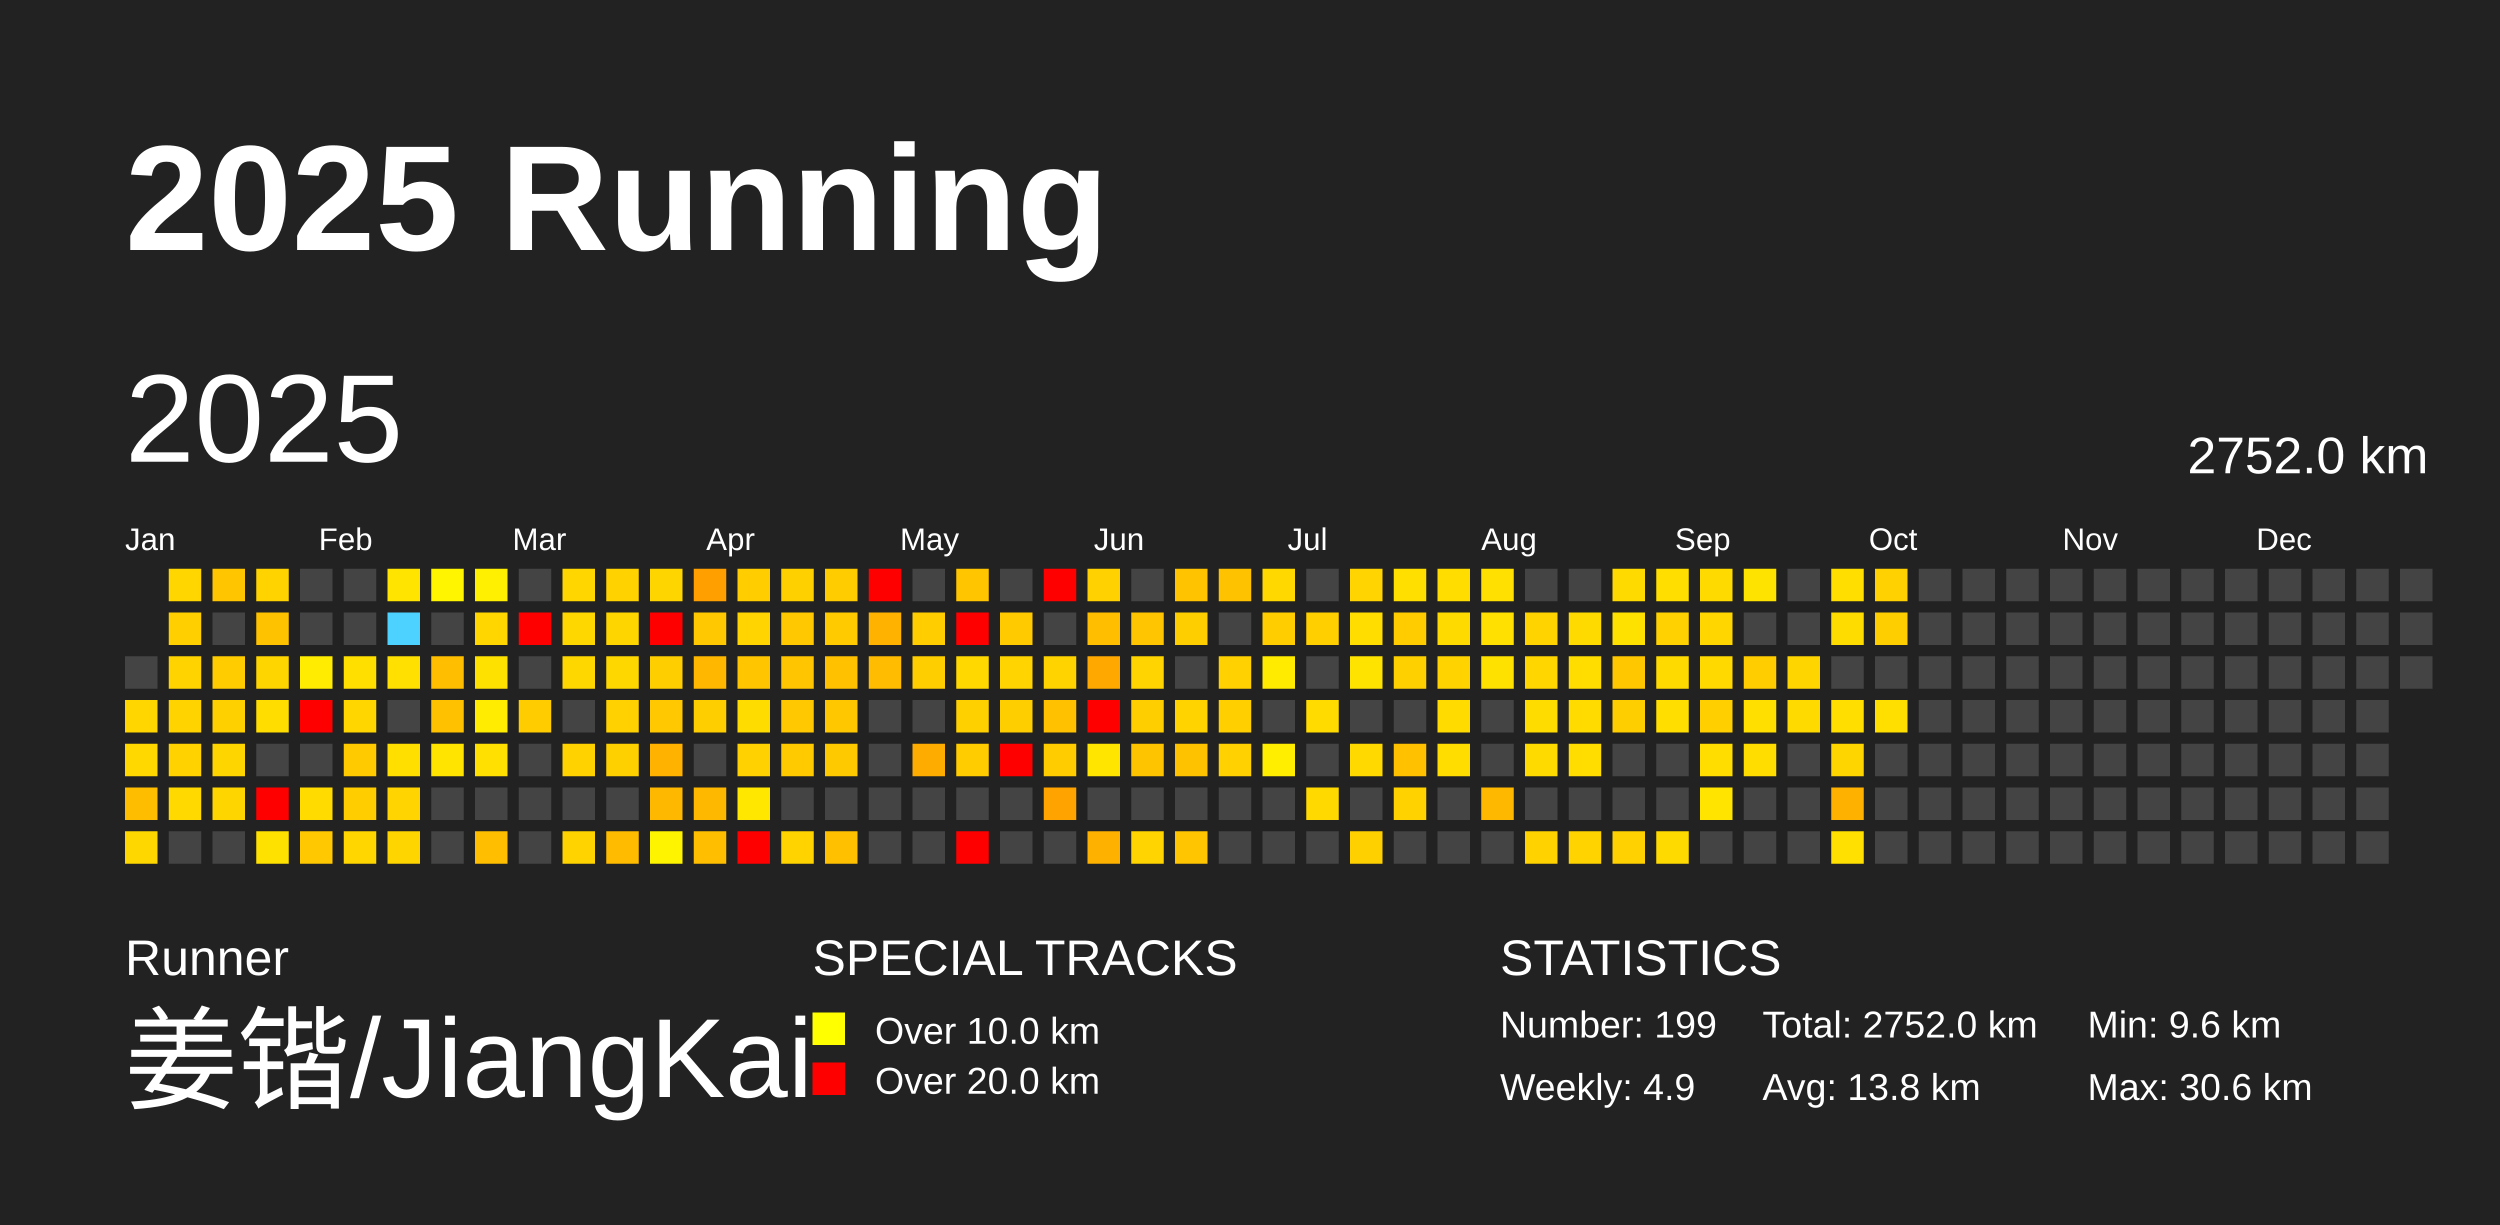
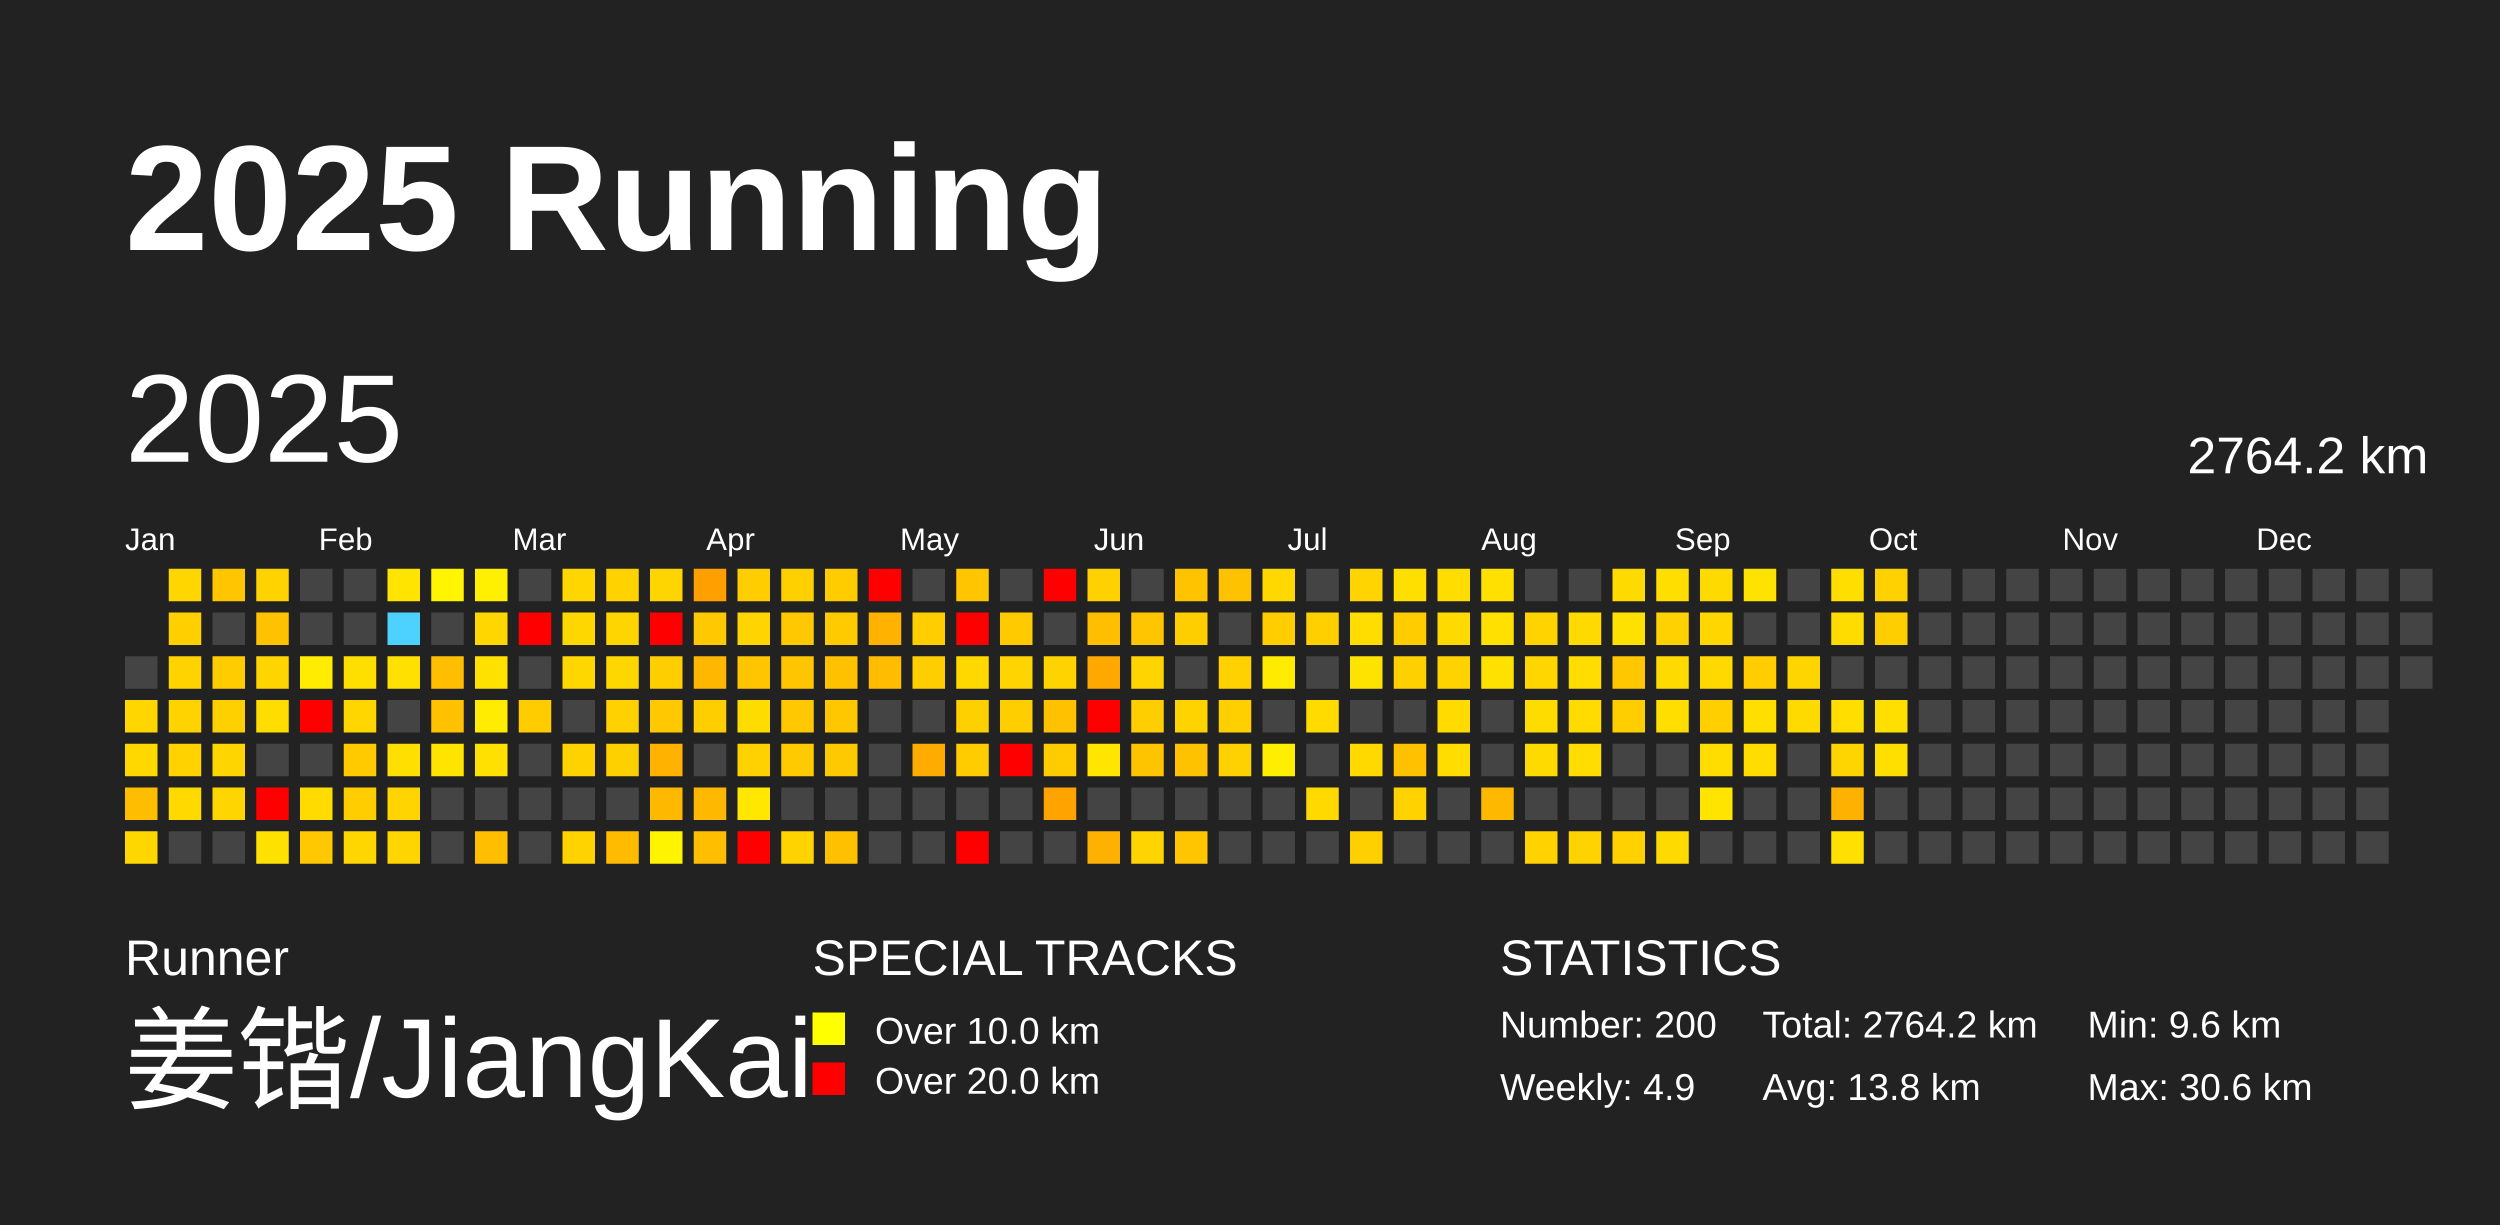
<svg xmlns="http://www.w3.org/2000/svg" baseProfile="full" height="98mm" version="1.1" viewBox="0,0,200,98" width="200mm">
  <defs />
  <rect fill="#222222" height="98" width="200" x="0" y="0" />
  <text fill="#FFFFFF" style="font-size:12px; font-family:Arial; font-weight:bold;" x="10" y="20">2025 Running</text>
  <text fill="#FFFFFF" style="font-size:4px; font-family:Arial" x="10" y="78">Runner</text>
  <text fill="#FFFFFF" style="font-size:9px; font-family:Arial" x="10" y="88">姜锴/JiangKai</text>
  <text fill="#FFFFFF" style="font-size:4px; font-family:Arial" x="65" y="78">SPECIAL TRACKS</text>
  <rect fill="yellow" height="2.6" width="2.6" x="65" y="81" />
  <text fill="#FFFFFF" style="font-size:3px; font-family:Arial" x="70" y="83.5">Over 10.0 km</text>
  <rect fill="red" height="2.6" width="2.6" x="65" y="85" />
  <text fill="#FFFFFF" style="font-size:3px; font-family:Arial" x="70" y="87.5">Over 20.0 km</text>
  <text fill="#FFFFFF" style="font-size:4px; font-family:Arial" x="120" y="78">STATISTICS</text>
-   <text fill="#FFFFFF" style="font-size:3px; font-family:Arial" x="120" y="83">Number: 199</text>
+   <text fill="#FFFFFF" style="font-size:3px; font-family:Arial" x="120" y="83">Number: 200</text>
  <text fill="#FFFFFF" style="font-size:3px; font-family:Arial" x="120" y="88">Weekly: 4.9</text>
-   <text fill="#FFFFFF" style="font-size:3px; font-family:Arial" x="141" y="83">Total: 2752.0 km</text>
+   <text fill="#FFFFFF" style="font-size:3px; font-family:Arial" x="141" y="83">Total: 2764.2 km</text>
  <text fill="#FFFFFF" style="font-size:3px; font-family:Arial" x="141" y="88">Avg: 13.8 km</text>
  <text fill="#FFFFFF" style="font-size:3px; font-family:Arial" x="167" y="83">Min: 9.6 km</text>
  <text fill="#FFFFFF" style="font-size:3px; font-family:Arial" x="167" y="88">Max: 30.6 km</text>
  <text dominant-baseline="hanging" fill="#FFFFFF" style="font-size:10.0px; font-family:Arial;" x="10" y="30">2025</text>
-   <text dominant-baseline="hanging" fill="#FFFFFF" style="font-size:4.125px; font-family:Arial;" x="175" y="35">2752.0 km</text>
+   <text dominant-baseline="hanging" fill="#FFFFFF" style="font-size:4.125px; font-family:Arial;" x="175" y="35">2764.2 km</text>
  <text fill="#FFFFFF" style="font-size:2.5px; font-family:Arial" x="10.0" y="44">Jan</text>
  <text fill="#FFFFFF" style="font-size:2.5px; font-family:Arial" x="25.5" y="44">Feb</text>
  <text fill="#FFFFFF" style="font-size:2.5px; font-family:Arial" x="41.0" y="44">Mar</text>
  <text fill="#FFFFFF" style="font-size:2.5px; font-family:Arial" x="56.5" y="44">Apr</text>
  <text fill="#FFFFFF" style="font-size:2.5px; font-family:Arial" x="72.0" y="44">May</text>
  <text fill="#FFFFFF" style="font-size:2.5px; font-family:Arial" x="87.5" y="44">Jun</text>
  <text fill="#FFFFFF" style="font-size:2.5px; font-family:Arial" x="103.0" y="44">Jul</text>
  <text fill="#FFFFFF" style="font-size:2.5px; font-family:Arial" x="118.5" y="44">Aug</text>
  <text fill="#FFFFFF" style="font-size:2.5px; font-family:Arial" x="134.0" y="44">Sep</text>
  <text fill="#FFFFFF" style="font-size:2.5px; font-family:Arial" x="149.5" y="44">Oct</text>
  <text fill="#FFFFFF" style="font-size:2.5px; font-family:Arial" x="165.0" y="44">Nov</text>
  <text fill="#FFFFFF" style="font-size:2.5px; font-family:Arial" x="180.5" y="44">Dec</text>
  <rect fill="#444444" height="2.6" width="2.6" x="10.0" y="52.5" />
  <rect fill="#ffd600" height="2.6" width="2.6" x="10.0" y="56.0" />
  <rect fill="#ffd800" height="2.6" width="2.6" x="10.0" y="59.5" />
  <rect fill="#ffbd00" height="2.6" width="2.6" x="10.0" y="63.0" />
  <rect fill="#ffd700" height="2.6" width="2.6" x="10.0" y="66.5" />
  <rect fill="#ffd600" height="2.6" width="2.6" x="13.5" y="45.5" />
  <rect fill="#ffcf00" height="2.6" width="2.6" x="13.5" y="49.0" />
  <rect fill="#ffd300" height="2.6" width="2.6" x="13.5" y="52.5" />
  <rect fill="#ffd300" height="2.6" width="2.6" x="13.5" y="56.0" />
  <rect fill="#ffd200" height="2.6" width="2.6" x="13.5" y="59.5" />
  <rect fill="#ffd900" height="2.6" width="2.6" x="13.5" y="63.0" />
  <rect fill="#444444" height="2.6" width="2.6" x="13.5" y="66.5" />
  <rect fill="#ffc600" height="2.6" width="2.6" x="17.0" y="45.5" />
  <rect fill="#444444" height="2.6" width="2.6" x="17.0" y="49.0" />
  <rect fill="#ffcc00" height="2.6" width="2.6" x="17.0" y="52.5" />
  <rect fill="#ffd000" height="2.6" width="2.6" x="17.0" y="56.0" />
  <rect fill="#ffd500" height="2.6" width="2.6" x="17.0" y="59.5" />
  <rect fill="#ffd500" height="2.6" width="2.6" x="17.0" y="63.0" />
  <rect fill="#444444" height="2.6" width="2.6" x="17.0" y="66.5" />
  <rect fill="#ffd300" height="2.6" width="2.6" x="20.5" y="45.5" />
  <rect fill="#ffc200" height="2.6" width="2.6" x="20.5" y="49.0" />
  <rect fill="#ffd500" height="2.6" width="2.6" x="20.5" y="52.5" />
  <rect fill="#ffdd00" height="2.6" width="2.6" x="20.5" y="56.0" />
  <rect fill="#444444" height="2.6" width="2.6" x="20.5" y="59.5" />
  <rect fill="red" height="2.6" width="2.6" x="20.5" y="63.0" />
  <rect fill="#ffe100" height="2.6" width="2.6" x="20.5" y="66.5" />
  <rect fill="#444444" height="2.6" width="2.6" x="24.0" y="45.5" />
  <rect fill="#444444" height="2.6" width="2.6" x="24.0" y="49.0" />
  <rect fill="#ffec00" height="2.6" width="2.6" x="24.0" y="52.5" />
  <rect fill="red" height="2.6" width="2.6" x="24.0" y="56.0" />
  <rect fill="#444444" height="2.6" width="2.6" x="24.0" y="59.5" />
  <rect fill="#ffdb00" height="2.6" width="2.6" x="24.0" y="63.0" />
  <rect fill="#ffc800" height="2.6" width="2.6" x="24.0" y="66.5" />
  <rect fill="#444444" height="2.6" width="2.6" x="27.5" y="45.5" />
  <rect fill="#444444" height="2.6" width="2.6" x="27.5" y="49.0" />
  <rect fill="#ffdf00" height="2.6" width="2.6" x="27.5" y="52.5" />
  <rect fill="#ffd600" height="2.6" width="2.6" x="27.5" y="56.0" />
  <rect fill="#ffcb00" height="2.6" width="2.6" x="27.5" y="59.5" />
  <rect fill="#ffcd00" height="2.6" width="2.6" x="27.5" y="63.0" />
  <rect fill="#ffd600" height="2.6" width="2.6" x="27.5" y="66.5" />
  <rect fill="#ffe400" height="2.6" width="2.6" x="31.0" y="45.5" />
  <rect fill="#4dd2ff" height="2.6" width="2.6" x="31.0" y="49.0" />
  <rect fill="#ffe000" height="2.6" width="2.6" x="31.0" y="52.5" />
  <rect fill="#444444" height="2.6" width="2.6" x="31.0" y="56.0" />
  <rect fill="#ffdf00" height="2.6" width="2.6" x="31.0" y="59.5" />
  <rect fill="#ffd400" height="2.6" width="2.6" x="31.0" y="63.0" />
  <rect fill="#ffd500" height="2.6" width="2.6" x="31.0" y="66.5" />
  <rect fill="#fff500" height="2.6" width="2.6" x="34.5" y="45.5" />
  <rect fill="#444444" height="2.6" width="2.6" x="34.5" y="49.0" />
  <rect fill="#ffbf00" height="2.6" width="2.6" x="34.5" y="52.5" />
  <rect fill="#ffc100" height="2.6" width="2.6" x="34.5" y="56.0" />
  <rect fill="#ffe400" height="2.6" width="2.6" x="34.5" y="59.5" />
  <rect fill="#444444" height="2.6" width="2.6" x="34.5" y="63.0" />
  <rect fill="#444444" height="2.6" width="2.6" x="34.5" y="66.5" />
  <rect fill="#ffef00" height="2.6" width="2.6" x="38.0" y="45.5" />
  <rect fill="#ffd600" height="2.6" width="2.6" x="38.0" y="49.0" />
  <rect fill="#ffe100" height="2.6" width="2.6" x="38.0" y="52.5" />
  <rect fill="#ffec00" height="2.6" width="2.6" x="38.0" y="56.0" />
  <rect fill="#ffe000" height="2.6" width="2.6" x="38.0" y="59.5" />
  <rect fill="#444444" height="2.6" width="2.6" x="38.0" y="63.0" />
  <rect fill="#ffbf00" height="2.6" width="2.6" x="38.0" y="66.5" />
  <rect fill="#444444" height="2.6" width="2.6" x="41.5" y="45.5" />
  <rect fill="red" height="2.6" width="2.6" x="41.5" y="49.0" />
  <rect fill="#444444" height="2.6" width="2.6" x="41.5" y="52.5" />
  <rect fill="#ffcc00" height="2.6" width="2.6" x="41.5" y="56.0" />
  <rect fill="#444444" height="2.6" width="2.6" x="41.5" y="59.5" />
  <rect fill="#444444" height="2.6" width="2.6" x="41.5" y="63.0" />
  <rect fill="#444444" height="2.6" width="2.6" x="41.5" y="66.5" />
  <rect fill="#ffd600" height="2.6" width="2.6" x="45.0" y="45.5" />
  <rect fill="#ffd700" height="2.6" width="2.6" x="45.0" y="49.0" />
  <rect fill="#ffd700" height="2.6" width="2.6" x="45.0" y="52.5" />
  <rect fill="#444444" height="2.6" width="2.6" x="45.0" y="56.0" />
  <rect fill="#ffd200" height="2.6" width="2.6" x="45.0" y="59.5" />
  <rect fill="#444444" height="2.6" width="2.6" x="45.0" y="63.0" />
  <rect fill="#ffd300" height="2.6" width="2.6" x="45.0" y="66.5" />
  <rect fill="#ffd200" height="2.6" width="2.6" x="48.5" y="45.5" />
  <rect fill="#ffd500" height="2.6" width="2.6" x="48.5" y="49.0" />
  <rect fill="#ffd700" height="2.6" width="2.6" x="48.5" y="52.5" />
  <rect fill="#ffd100" height="2.6" width="2.6" x="48.5" y="56.0" />
  <rect fill="#ffd000" height="2.6" width="2.6" x="48.5" y="59.5" />
  <rect fill="#444444" height="2.6" width="2.6" x="48.5" y="63.0" />
  <rect fill="#ffbb00" height="2.6" width="2.6" x="48.5" y="66.5" />
  <rect fill="#ffd500" height="2.6" width="2.6" x="52.0" y="45.5" />
  <rect fill="red" height="2.6" width="2.6" x="52.0" y="49.0" />
  <rect fill="#ffce00" height="2.6" width="2.6" x="52.0" y="52.5" />
  <rect fill="#ffc800" height="2.6" width="2.6" x="52.0" y="56.0" />
  <rect fill="#ffb200" height="2.6" width="2.6" x="52.0" y="59.5" />
  <rect fill="#ffb800" height="2.6" width="2.6" x="52.0" y="63.0" />
  <rect fill="#fff400" height="2.6" width="2.6" x="52.0" y="66.5" />
  <rect fill="#ffa000" height="2.6" width="2.6" x="55.5" y="45.5" />
  <rect fill="#ffc800" height="2.6" width="2.6" x="55.5" y="49.0" />
  <rect fill="#ffb700" height="2.6" width="2.6" x="55.5" y="52.5" />
  <rect fill="#ffce00" height="2.6" width="2.6" x="55.5" y="56.0" />
  <rect fill="#444444" height="2.6" width="2.6" x="55.5" y="59.5" />
  <rect fill="#ffb800" height="2.6" width="2.6" x="55.5" y="63.0" />
  <rect fill="#ffbf00" height="2.6" width="2.6" x="55.5" y="66.5" />
  <rect fill="#ffcd00" height="2.6" width="2.6" x="59.0" y="45.5" />
  <rect fill="#ffd400" height="2.6" width="2.6" x="59.0" y="49.0" />
  <rect fill="#ffc600" height="2.6" width="2.6" x="59.0" y="52.5" />
  <rect fill="#ffdc00" height="2.6" width="2.6" x="59.0" y="56.0" />
  <rect fill="#ffd100" height="2.6" width="2.6" x="59.0" y="59.5" />
  <rect fill="#ffe700" height="2.6" width="2.6" x="59.0" y="63.0" />
  <rect fill="red" height="2.6" width="2.6" x="59.0" y="66.5" />
  <rect fill="#ffd000" height="2.6" width="2.6" x="62.5" y="45.5" />
  <rect fill="#ffc800" height="2.6" width="2.6" x="62.5" y="49.0" />
  <rect fill="#ffc500" height="2.6" width="2.6" x="62.5" y="52.5" />
  <rect fill="#ffc800" height="2.6" width="2.6" x="62.5" y="56.0" />
  <rect fill="#ffcb00" height="2.6" width="2.6" x="62.5" y="59.5" />
  <rect fill="#444444" height="2.6" width="2.6" x="62.5" y="63.0" />
  <rect fill="#ffd300" height="2.6" width="2.6" x="62.5" y="66.5" />
  <rect fill="#ffcc00" height="2.6" width="2.6" x="66.0" y="45.5" />
  <rect fill="#ffcb00" height="2.6" width="2.6" x="66.0" y="49.0" />
  <rect fill="#ffc100" height="2.6" width="2.6" x="66.0" y="52.5" />
  <rect fill="#ffc700" height="2.6" width="2.6" x="66.0" y="56.0" />
  <rect fill="#ffc900" height="2.6" width="2.6" x="66.0" y="59.5" />
  <rect fill="#444444" height="2.6" width="2.6" x="66.0" y="63.0" />
  <rect fill="#ffc000" height="2.6" width="2.6" x="66.0" y="66.5" />
  <rect fill="red" height="2.6" width="2.6" x="69.5" y="45.5" />
  <rect fill="#ffb300" height="2.6" width="2.6" x="69.5" y="49.0" />
  <rect fill="#ffbc00" height="2.6" width="2.6" x="69.5" y="52.5" />
  <rect fill="#444444" height="2.6" width="2.6" x="69.5" y="56.0" />
  <rect fill="#444444" height="2.6" width="2.6" x="69.5" y="59.5" />
  <rect fill="#444444" height="2.6" width="2.6" x="69.5" y="63.0" />
  <rect fill="#444444" height="2.6" width="2.6" x="69.5" y="66.5" />
  <rect fill="#444444" height="2.6" width="2.6" x="73.0" y="45.5" />
  <rect fill="#ffcd00" height="2.6" width="2.6" x="73.0" y="49.0" />
  <rect fill="#ffce00" height="2.6" width="2.6" x="73.0" y="52.5" />
  <rect fill="#444444" height="2.6" width="2.6" x="73.0" y="56.0" />
  <rect fill="#ffac00" height="2.6" width="2.6" x="73.0" y="59.5" />
  <rect fill="#444444" height="2.6" width="2.6" x="73.0" y="63.0" />
  <rect fill="#444444" height="2.6" width="2.6" x="73.0" y="66.5" />
  <rect fill="#ffc600" height="2.6" width="2.6" x="76.5" y="45.5" />
  <rect fill="red" height="2.6" width="2.6" x="76.5" y="49.0" />
  <rect fill="#ffd800" height="2.6" width="2.6" x="76.5" y="52.5" />
  <rect fill="#ffd000" height="2.6" width="2.6" x="76.5" y="56.0" />
  <rect fill="#ffcc00" height="2.6" width="2.6" x="76.5" y="59.5" />
  <rect fill="#444444" height="2.6" width="2.6" x="76.5" y="63.0" />
  <rect fill="red" height="2.6" width="2.6" x="76.5" y="66.5" />
  <rect fill="#444444" height="2.6" width="2.6" x="80.0" y="45.5" />
  <rect fill="#ffca00" height="2.6" width="2.6" x="80.0" y="49.0" />
  <rect fill="#ffd400" height="2.6" width="2.6" x="80.0" y="52.5" />
  <rect fill="#ffce00" height="2.6" width="2.6" x="80.0" y="56.0" />
  <rect fill="red" height="2.6" width="2.6" x="80.0" y="59.5" />
  <rect fill="#444444" height="2.6" width="2.6" x="80.0" y="63.0" />
  <rect fill="#444444" height="2.6" width="2.6" x="80.0" y="66.5" />
  <rect fill="red" height="2.6" width="2.6" x="83.5" y="45.5" />
  <rect fill="#444444" height="2.6" width="2.6" x="83.5" y="49.0" />
  <rect fill="#ffd300" height="2.6" width="2.6" x="83.5" y="52.5" />
  <rect fill="#ffc100" height="2.6" width="2.6" x="83.5" y="56.0" />
  <rect fill="#ffcc00" height="2.6" width="2.6" x="83.5" y="59.5" />
  <rect fill="#ffa300" height="2.6" width="2.6" x="83.5" y="63.0" />
  <rect fill="#444444" height="2.6" width="2.6" x="83.5" y="66.5" />
  <rect fill="#ffd100" height="2.6" width="2.6" x="87.0" y="45.5" />
  <rect fill="#ffbe00" height="2.6" width="2.6" x="87.0" y="49.0" />
  <rect fill="#ffa900" height="2.6" width="2.6" x="87.0" y="52.5" />
  <rect fill="red" height="2.6" width="2.6" x="87.0" y="56.0" />
  <rect fill="#ffe500" height="2.6" width="2.6" x="87.0" y="59.5" />
  <rect fill="#444444" height="2.6" width="2.6" x="87.0" y="63.0" />
  <rect fill="#ffb100" height="2.6" width="2.6" x="87.0" y="66.5" />
  <rect fill="#444444" height="2.6" width="2.6" x="90.5" y="45.5" />
  <rect fill="#ffc500" height="2.6" width="2.6" x="90.5" y="49.0" />
  <rect fill="#ffd400" height="2.6" width="2.6" x="90.5" y="52.5" />
  <rect fill="#ffce00" height="2.6" width="2.6" x="90.5" y="56.0" />
  <rect fill="#ffc400" height="2.6" width="2.6" x="90.5" y="59.5" />
  <rect fill="#444444" height="2.6" width="2.6" x="90.5" y="63.0" />
  <rect fill="#ffd400" height="2.6" width="2.6" x="90.5" y="66.5" />
  <rect fill="#ffc300" height="2.6" width="2.6" x="94.0" y="45.5" />
  <rect fill="#ffce00" height="2.6" width="2.6" x="94.0" y="49.0" />
  <rect fill="#444444" height="2.6" width="2.6" x="94.0" y="52.5" />
  <rect fill="#ffd300" height="2.6" width="2.6" x="94.0" y="56.0" />
  <rect fill="#ffc200" height="2.6" width="2.6" x="94.0" y="59.5" />
  <rect fill="#444444" height="2.6" width="2.6" x="94.0" y="63.0" />
  <rect fill="#ffc500" height="2.6" width="2.6" x="94.0" y="66.5" />
  <rect fill="#ffc200" height="2.6" width="2.6" x="97.5" y="45.5" />
  <rect fill="#444444" height="2.6" width="2.6" x="97.5" y="49.0" />
  <rect fill="#ffd100" height="2.6" width="2.6" x="97.5" y="52.5" />
  <rect fill="#ffcf00" height="2.6" width="2.6" x="97.5" y="56.0" />
  <rect fill="#ffd100" height="2.6" width="2.6" x="97.5" y="59.5" />
  <rect fill="#444444" height="2.6" width="2.6" x="97.5" y="63.0" />
  <rect fill="#444444" height="2.6" width="2.6" x="97.5" y="66.5" />
  <rect fill="#ffd800" height="2.6" width="2.6" x="101.0" y="45.5" />
  <rect fill="#ffcd00" height="2.6" width="2.6" x="101.0" y="49.0" />
  <rect fill="#ffeb00" height="2.6" width="2.6" x="101.0" y="52.5" />
  <rect fill="#444444" height="2.6" width="2.6" x="101.0" y="56.0" />
  <rect fill="#ffee00" height="2.6" width="2.6" x="101.0" y="59.5" />
  <rect fill="#444444" height="2.6" width="2.6" x="101.0" y="63.0" />
  <rect fill="#444444" height="2.6" width="2.6" x="101.0" y="66.5" />
  <rect fill="#444444" height="2.6" width="2.6" x="104.5" y="45.5" />
  <rect fill="#ffcf00" height="2.6" width="2.6" x="104.5" y="49.0" />
  <rect fill="#444444" height="2.6" width="2.6" x="104.5" y="52.5" />
  <rect fill="#ffdb00" height="2.6" width="2.6" x="104.5" y="56.0" />
  <rect fill="#444444" height="2.6" width="2.6" x="104.5" y="59.5" />
  <rect fill="#ffd900" height="2.6" width="2.6" x="104.5" y="63.0" />
  <rect fill="#444444" height="2.6" width="2.6" x="104.5" y="66.5" />
  <rect fill="#ffd400" height="2.6" width="2.6" x="108.0" y="45.5" />
  <rect fill="#ffdd00" height="2.6" width="2.6" x="108.0" y="49.0" />
  <rect fill="#ffe300" height="2.6" width="2.6" x="108.0" y="52.5" />
  <rect fill="#444444" height="2.6" width="2.6" x="108.0" y="56.0" />
  <rect fill="#ffd900" height="2.6" width="2.6" x="108.0" y="59.5" />
  <rect fill="#444444" height="2.6" width="2.6" x="108.0" y="63.0" />
  <rect fill="#ffd000" height="2.6" width="2.6" x="108.0" y="66.5" />
  <rect fill="#ffdf00" height="2.6" width="2.6" x="111.5" y="45.5" />
  <rect fill="#ffcc00" height="2.6" width="2.6" x="111.5" y="49.0" />
  <rect fill="#ffd000" height="2.6" width="2.6" x="111.5" y="52.5" />
  <rect fill="#444444" height="2.6" width="2.6" x="111.5" y="56.0" />
  <rect fill="#ffc100" height="2.6" width="2.6" x="111.5" y="59.5" />
  <rect fill="#ffd200" height="2.6" width="2.6" x="111.5" y="63.0" />
  <rect fill="#444444" height="2.6" width="2.6" x="111.5" y="66.5" />
  <rect fill="#ffdd00" height="2.6" width="2.6" x="115.0" y="45.5" />
  <rect fill="#ffda00" height="2.6" width="2.6" x="115.0" y="49.0" />
  <rect fill="#ffd300" height="2.6" width="2.6" x="115.0" y="52.5" />
  <rect fill="#ffdb00" height="2.6" width="2.6" x="115.0" y="56.0" />
  <rect fill="#ffdd00" height="2.6" width="2.6" x="115.0" y="59.5" />
  <rect fill="#444444" height="2.6" width="2.6" x="115.0" y="63.0" />
  <rect fill="#444444" height="2.6" width="2.6" x="115.0" y="66.5" />
  <rect fill="#ffe000" height="2.6" width="2.6" x="118.5" y="45.5" />
  <rect fill="#ffe000" height="2.6" width="2.6" x="118.5" y="49.0" />
  <rect fill="#ffe100" height="2.6" width="2.6" x="118.5" y="52.5" />
  <rect fill="#444444" height="2.6" width="2.6" x="118.5" y="56.0" />
  <rect fill="#444444" height="2.6" width="2.6" x="118.5" y="59.5" />
  <rect fill="#ffb800" height="2.6" width="2.6" x="118.5" y="63.0" />
  <rect fill="#444444" height="2.6" width="2.6" x="118.5" y="66.5" />
  <rect fill="#444444" height="2.6" width="2.6" x="122.0" y="45.5" />
  <rect fill="#ffd300" height="2.6" width="2.6" x="122.0" y="49.0" />
  <rect fill="#ffd600" height="2.6" width="2.6" x="122.0" y="52.5" />
  <rect fill="#ffdc00" height="2.6" width="2.6" x="122.0" y="56.0" />
  <rect fill="#ffda00" height="2.6" width="2.6" x="122.0" y="59.5" />
  <rect fill="#444444" height="2.6" width="2.6" x="122.0" y="63.0" />
  <rect fill="#ffd200" height="2.6" width="2.6" x="122.0" y="66.5" />
  <rect fill="#444444" height="2.6" width="2.6" x="125.5" y="45.5" />
  <rect fill="#ffda00" height="2.6" width="2.6" x="125.5" y="49.0" />
  <rect fill="#ffdd00" height="2.6" width="2.6" x="125.5" y="52.5" />
  <rect fill="#ffdb00" height="2.6" width="2.6" x="125.5" y="56.0" />
  <rect fill="#ffdd00" height="2.6" width="2.6" x="125.5" y="59.5" />
  <rect fill="#444444" height="2.6" width="2.6" x="125.5" y="63.0" />
  <rect fill="#ffd300" height="2.6" width="2.6" x="125.5" y="66.5" />
  <rect fill="#ffda00" height="2.6" width="2.6" x="129.0" y="45.5" />
  <rect fill="#ffe100" height="2.6" width="2.6" x="129.0" y="49.0" />
  <rect fill="#ffc700" height="2.6" width="2.6" x="129.0" y="52.5" />
  <rect fill="#ffce00" height="2.6" width="2.6" x="129.0" y="56.0" />
  <rect fill="#444444" height="2.6" width="2.6" x="129.0" y="59.5" />
  <rect fill="#444444" height="2.6" width="2.6" x="129.0" y="63.0" />
  <rect fill="#ffd100" height="2.6" width="2.6" x="129.0" y="66.5" />
  <rect fill="#ffde00" height="2.6" width="2.6" x="132.5" y="45.5" />
  <rect fill="#ffd100" height="2.6" width="2.6" x="132.5" y="49.0" />
  <rect fill="#ffda00" height="2.6" width="2.6" x="132.5" y="52.5" />
  <rect fill="#ffde00" height="2.6" width="2.6" x="132.5" y="56.0" />
  <rect fill="#444444" height="2.6" width="2.6" x="132.5" y="59.5" />
  <rect fill="#444444" height="2.6" width="2.6" x="132.5" y="63.0" />
  <rect fill="#ffda00" height="2.6" width="2.6" x="132.5" y="66.5" />
  <rect fill="#ffda00" height="2.6" width="2.6" x="136.0" y="45.5" />
  <rect fill="#ffd600" height="2.6" width="2.6" x="136.0" y="49.0" />
  <rect fill="#ffd900" height="2.6" width="2.6" x="136.0" y="52.5" />
  <rect fill="#ffcf00" height="2.6" width="2.6" x="136.0" y="56.0" />
  <rect fill="#ffdd00" height="2.6" width="2.6" x="136.0" y="59.5" />
  <rect fill="#ffe400" height="2.6" width="2.6" x="136.0" y="63.0" />
  <rect fill="#444444" height="2.6" width="2.6" x="136.0" y="66.5" />
  <rect fill="#ffe300" height="2.6" width="2.6" x="139.5" y="45.5" />
  <rect fill="#444444" height="2.6" width="2.6" x="139.5" y="49.0" />
  <rect fill="#ffcd00" height="2.6" width="2.6" x="139.5" y="52.5" />
  <rect fill="#ffdf00" height="2.6" width="2.6" x="139.5" y="56.0" />
  <rect fill="#ffdd00" height="2.6" width="2.6" x="139.5" y="59.5" />
  <rect fill="#444444" height="2.6" width="2.6" x="139.5" y="63.0" />
  <rect fill="#444444" height="2.6" width="2.6" x="139.5" y="66.5" />
  <rect fill="#444444" height="2.6" width="2.6" x="143.0" y="45.5" />
  <rect fill="#444444" height="2.6" width="2.6" x="143.0" y="49.0" />
  <rect fill="#ffd500" height="2.6" width="2.6" x="143.0" y="52.5" />
  <rect fill="#ffda00" height="2.6" width="2.6" x="143.0" y="56.0" />
  <rect fill="#444444" height="2.6" width="2.6" x="143.0" y="59.5" />
  <rect fill="#444444" height="2.6" width="2.6" x="143.0" y="63.0" />
  <rect fill="#444444" height="2.6" width="2.6" x="143.0" y="66.5" />
  <rect fill="#ffde00" height="2.6" width="2.6" x="146.5" y="45.5" />
  <rect fill="#ffdc00" height="2.6" width="2.6" x="146.5" y="49.0" />
  <rect fill="#444444" height="2.6" width="2.6" x="146.5" y="52.5" />
  <rect fill="#ffde00" height="2.6" width="2.6" x="146.5" y="56.0" />
  <rect fill="#ffd500" height="2.6" width="2.6" x="146.5" y="59.5" />
  <rect fill="#ffb100" height="2.6" width="2.6" x="146.5" y="63.0" />
  <rect fill="#ffe000" height="2.6" width="2.6" x="146.5" y="66.5" />
  <rect fill="#ffd100" height="2.6" width="2.6" x="150.0" y="45.5" />
  <rect fill="#ffce00" height="2.6" width="2.6" x="150.0" y="49.0" />
  <rect fill="#444444" height="2.6" width="2.6" x="150.0" y="52.5" />
  <rect fill="#ffdf00" height="2.6" width="2.6" x="150.0" y="56.0" />
-   <rect fill="#444444" height="2.6" width="2.6" x="150.0" y="59.5" />
+   <rect fill="#ffdf00" height="2.6" width="2.6" x="150.0" y="59.5" />
  <rect fill="#444444" height="2.6" width="2.6" x="150.0" y="63.0" />
  <rect fill="#444444" height="2.6" width="2.6" x="150.0" y="66.5" />
  <rect fill="#444444" height="2.6" width="2.6" x="153.5" y="45.5" />
  <rect fill="#444444" height="2.6" width="2.6" x="153.5" y="49.0" />
  <rect fill="#444444" height="2.6" width="2.6" x="153.5" y="52.5" />
  <rect fill="#444444" height="2.6" width="2.6" x="153.5" y="56.0" />
  <rect fill="#444444" height="2.6" width="2.6" x="153.5" y="59.5" />
  <rect fill="#444444" height="2.6" width="2.6" x="153.5" y="63.0" />
  <rect fill="#444444" height="2.6" width="2.6" x="153.5" y="66.5" />
  <rect fill="#444444" height="2.6" width="2.6" x="157.0" y="45.5" />
  <rect fill="#444444" height="2.6" width="2.6" x="157.0" y="49.0" />
  <rect fill="#444444" height="2.6" width="2.6" x="157.0" y="52.5" />
  <rect fill="#444444" height="2.6" width="2.6" x="157.0" y="56.0" />
  <rect fill="#444444" height="2.6" width="2.6" x="157.0" y="59.5" />
  <rect fill="#444444" height="2.6" width="2.6" x="157.0" y="63.0" />
  <rect fill="#444444" height="2.6" width="2.6" x="157.0" y="66.5" />
  <rect fill="#444444" height="2.6" width="2.6" x="160.5" y="45.5" />
  <rect fill="#444444" height="2.6" width="2.6" x="160.5" y="49.0" />
  <rect fill="#444444" height="2.6" width="2.6" x="160.5" y="52.5" />
  <rect fill="#444444" height="2.6" width="2.6" x="160.5" y="56.0" />
  <rect fill="#444444" height="2.6" width="2.6" x="160.5" y="59.5" />
  <rect fill="#444444" height="2.6" width="2.6" x="160.5" y="63.0" />
  <rect fill="#444444" height="2.6" width="2.6" x="160.5" y="66.5" />
  <rect fill="#444444" height="2.6" width="2.6" x="164.0" y="45.5" />
  <rect fill="#444444" height="2.6" width="2.6" x="164.0" y="49.0" />
  <rect fill="#444444" height="2.6" width="2.6" x="164.0" y="52.5" />
  <rect fill="#444444" height="2.6" width="2.6" x="164.0" y="56.0" />
  <rect fill="#444444" height="2.6" width="2.6" x="164.0" y="59.5" />
  <rect fill="#444444" height="2.6" width="2.6" x="164.0" y="63.0" />
  <rect fill="#444444" height="2.6" width="2.6" x="164.0" y="66.5" />
  <rect fill="#444444" height="2.6" width="2.6" x="167.5" y="45.5" />
  <rect fill="#444444" height="2.6" width="2.6" x="167.5" y="49.0" />
  <rect fill="#444444" height="2.6" width="2.6" x="167.5" y="52.5" />
  <rect fill="#444444" height="2.6" width="2.6" x="167.5" y="56.0" />
  <rect fill="#444444" height="2.6" width="2.6" x="167.5" y="59.5" />
  <rect fill="#444444" height="2.6" width="2.6" x="167.5" y="63.0" />
  <rect fill="#444444" height="2.6" width="2.6" x="167.5" y="66.5" />
  <rect fill="#444444" height="2.6" width="2.6" x="171.0" y="45.5" />
  <rect fill="#444444" height="2.6" width="2.6" x="171.0" y="49.0" />
  <rect fill="#444444" height="2.6" width="2.6" x="171.0" y="52.5" />
  <rect fill="#444444" height="2.6" width="2.6" x="171.0" y="56.0" />
  <rect fill="#444444" height="2.6" width="2.6" x="171.0" y="59.5" />
  <rect fill="#444444" height="2.6" width="2.6" x="171.0" y="63.0" />
  <rect fill="#444444" height="2.6" width="2.6" x="171.0" y="66.5" />
  <rect fill="#444444" height="2.6" width="2.6" x="174.5" y="45.5" />
  <rect fill="#444444" height="2.6" width="2.6" x="174.5" y="49.0" />
  <rect fill="#444444" height="2.6" width="2.6" x="174.5" y="52.5" />
  <rect fill="#444444" height="2.6" width="2.6" x="174.5" y="56.0" />
  <rect fill="#444444" height="2.6" width="2.6" x="174.5" y="59.5" />
  <rect fill="#444444" height="2.6" width="2.6" x="174.5" y="63.0" />
  <rect fill="#444444" height="2.6" width="2.6" x="174.5" y="66.5" />
  <rect fill="#444444" height="2.6" width="2.6" x="178.0" y="45.5" />
  <rect fill="#444444" height="2.6" width="2.6" x="178.0" y="49.0" />
  <rect fill="#444444" height="2.6" width="2.6" x="178.0" y="52.5" />
  <rect fill="#444444" height="2.6" width="2.6" x="178.0" y="56.0" />
  <rect fill="#444444" height="2.6" width="2.6" x="178.0" y="59.5" />
  <rect fill="#444444" height="2.6" width="2.6" x="178.0" y="63.0" />
  <rect fill="#444444" height="2.6" width="2.6" x="178.0" y="66.5" />
  <rect fill="#444444" height="2.6" width="2.6" x="181.5" y="45.5" />
  <rect fill="#444444" height="2.6" width="2.6" x="181.5" y="49.0" />
  <rect fill="#444444" height="2.6" width="2.6" x="181.5" y="52.5" />
  <rect fill="#444444" height="2.6" width="2.6" x="181.5" y="56.0" />
  <rect fill="#444444" height="2.6" width="2.6" x="181.5" y="59.5" />
  <rect fill="#444444" height="2.6" width="2.6" x="181.5" y="63.0" />
  <rect fill="#444444" height="2.6" width="2.6" x="181.5" y="66.5" />
  <rect fill="#444444" height="2.6" width="2.6" x="185.0" y="45.5" />
  <rect fill="#444444" height="2.6" width="2.6" x="185.0" y="49.0" />
  <rect fill="#444444" height="2.6" width="2.6" x="185.0" y="52.5" />
  <rect fill="#444444" height="2.6" width="2.6" x="185.0" y="56.0" />
  <rect fill="#444444" height="2.6" width="2.6" x="185.0" y="59.5" />
  <rect fill="#444444" height="2.6" width="2.6" x="185.0" y="63.0" />
  <rect fill="#444444" height="2.6" width="2.6" x="185.0" y="66.5" />
  <rect fill="#444444" height="2.6" width="2.6" x="188.5" y="45.5" />
  <rect fill="#444444" height="2.6" width="2.6" x="188.5" y="49.0" />
  <rect fill="#444444" height="2.6" width="2.6" x="188.5" y="52.5" />
  <rect fill="#444444" height="2.6" width="2.6" x="188.5" y="56.0" />
  <rect fill="#444444" height="2.6" width="2.6" x="188.5" y="59.5" />
  <rect fill="#444444" height="2.6" width="2.6" x="188.5" y="63.0" />
  <rect fill="#444444" height="2.6" width="2.6" x="188.5" y="66.5" />
  <rect fill="#444444" height="2.6" width="2.6" x="192.0" y="45.5" />
  <rect fill="#444444" height="2.6" width="2.6" x="192.0" y="49.0" />
  <rect fill="#444444" height="2.6" width="2.6" x="192.0" y="52.5" />
</svg>
